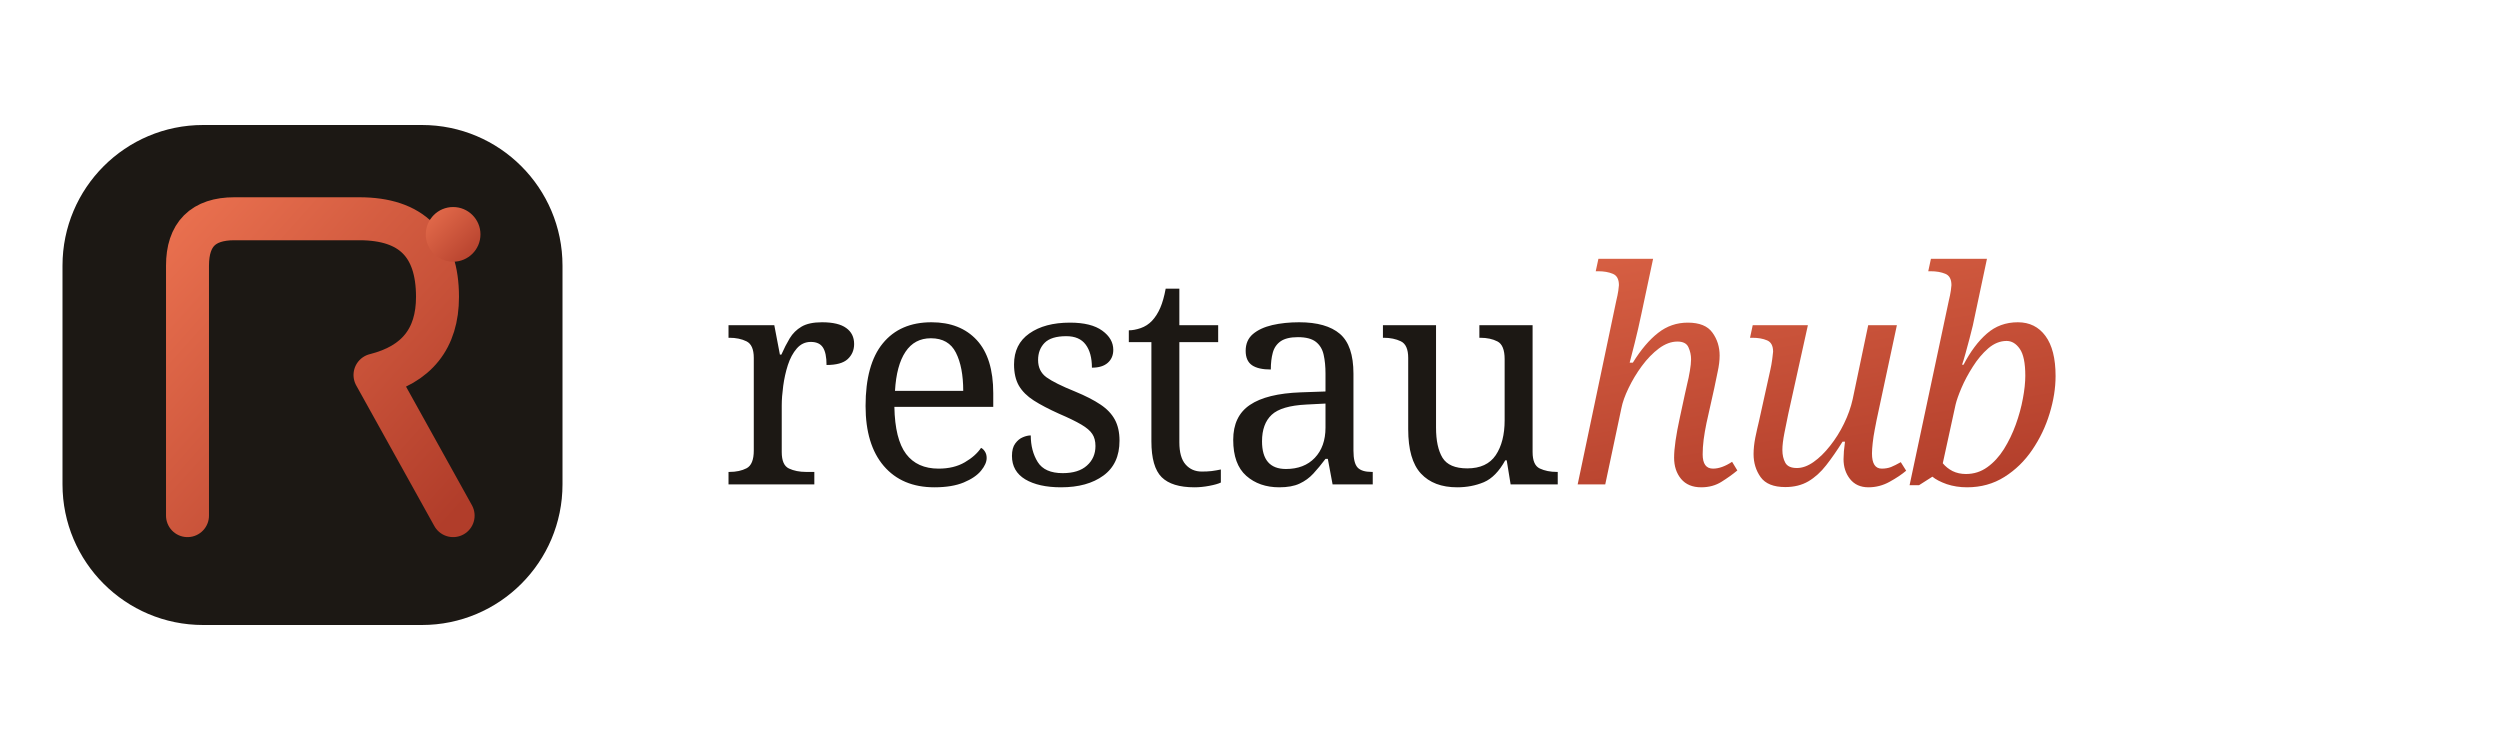
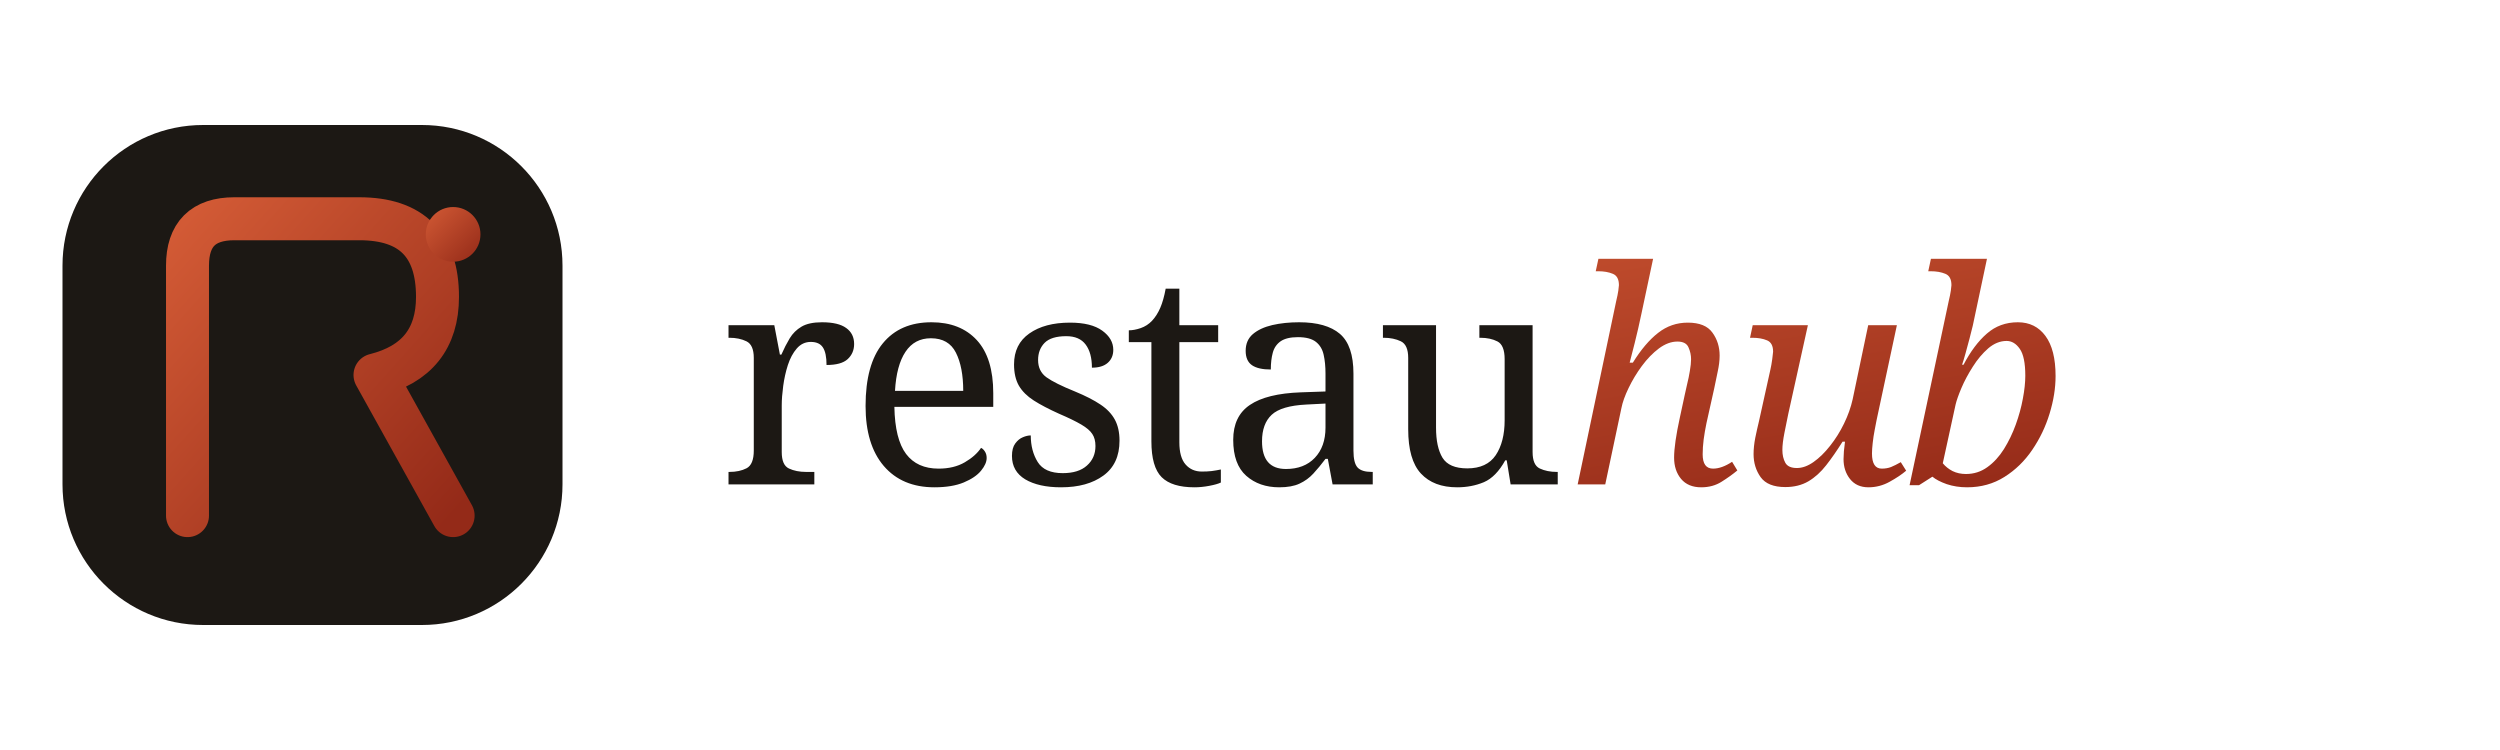
<svg xmlns="http://www.w3.org/2000/svg" viewBox="0 0 320 96" width="320" height="96" role="img" aria-label="RestauHub">
  <defs>
    <linearGradient id="lg" x1="0" y1="0" x2="1" y2="1">
-       <stop offset="0%" stop-color="#E86F4E" />
-       <stop offset="100%" stop-color="#B13D2A" />
+       <stop offset="0%" stop-color="#D25A35" />
+       <stop offset="100%" stop-color="#942A18" />
    </linearGradient>
  </defs>
  <rect x="8" y="16" width="64" height="64" rx="18" fill="#1C1814" />
  <path d="M24 66 V34 Q24 28 30 28 H46 Q56 28 56 38 Q56 46 48 48 L58 66" fill="none" stroke="url(#lg)" stroke-width="5.5" stroke-linecap="round" stroke-linejoin="round" />
  <circle cx="58" cy="30" r="3.5" fill="url(#lg)" />
  <text x="92" y="62" font-family="Fraunces, Georgia, serif" font-size="38" font-weight="500" fill="#1C1814" letter-spacing="-1.2">
    restau<tspan font-style="italic" fill="url(#lg)">hub</tspan>
  </text>
</svg>
